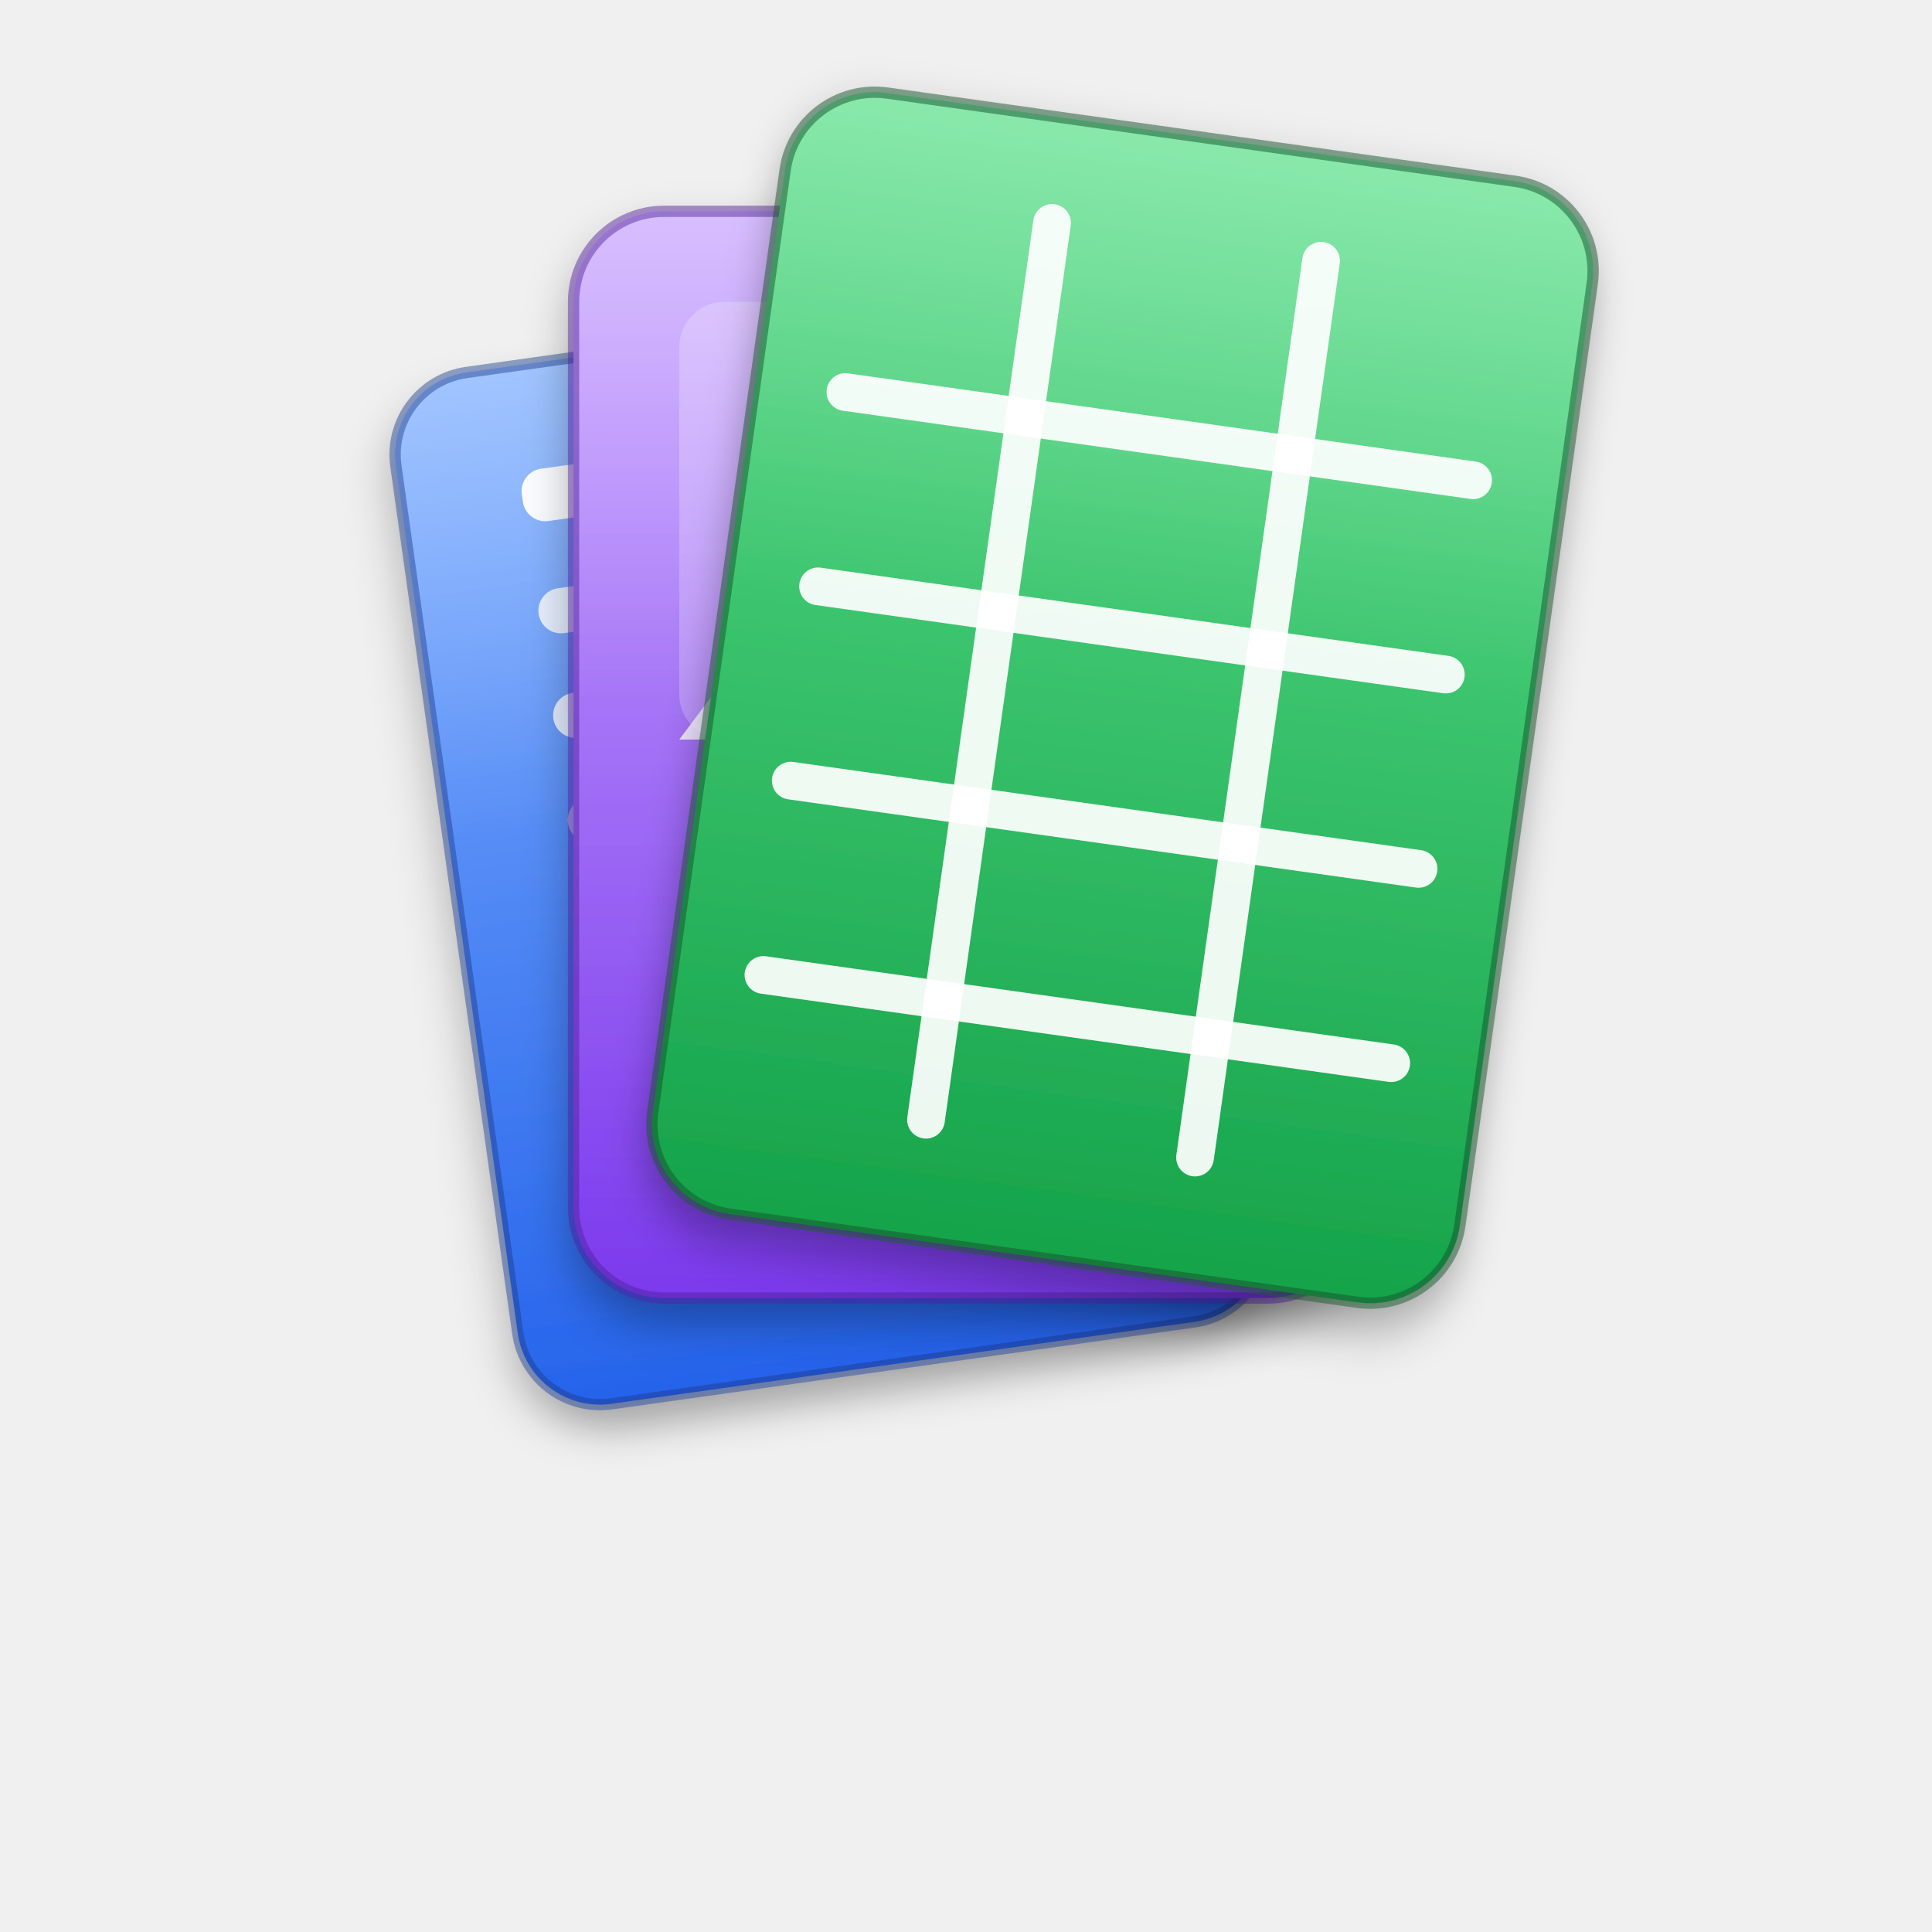
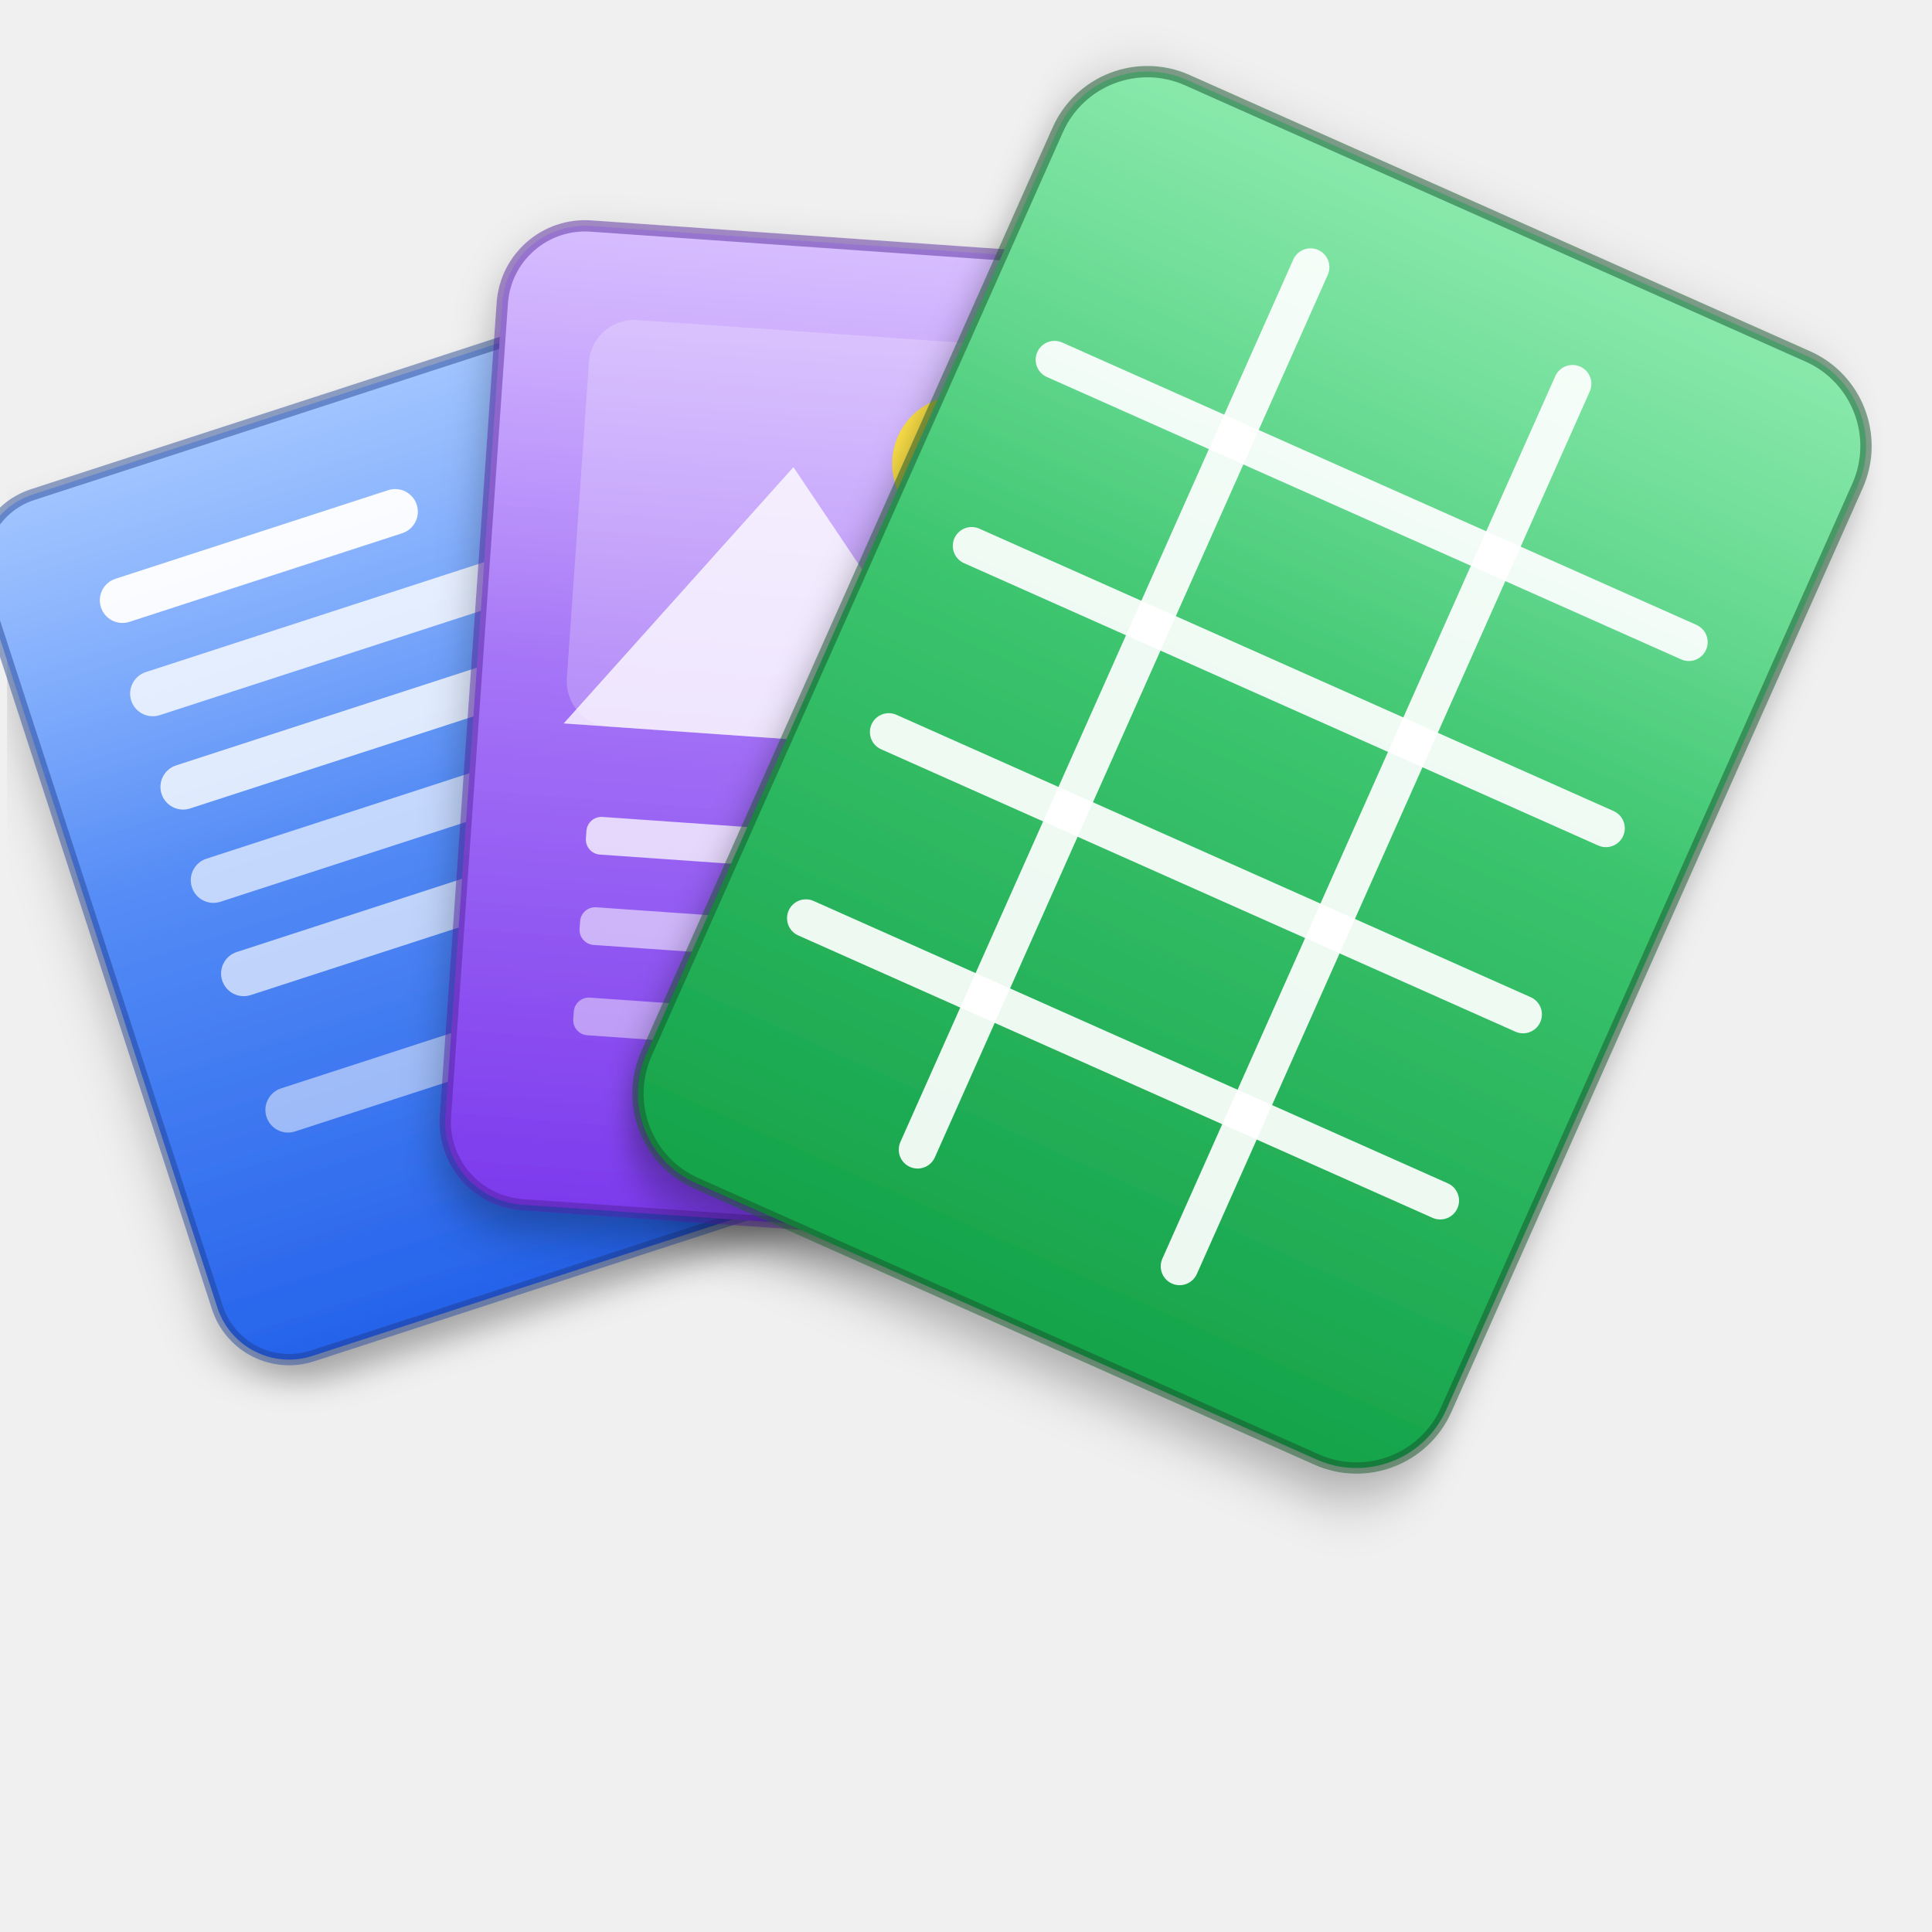
<svg xmlns="http://www.w3.org/2000/svg" viewBox="0 0 256 256">
  <defs>
    <linearGradient id="gGreen" x1="0" y1="0" x2="0" y2="1">
      <stop offset="0%" stop-color="#5CE08C" />
      <stop offset="100%" stop-color="#15A34A" />
    </linearGradient>
    <linearGradient id="gPurple" x1="0" y1="0" x2="0" y2="1">
      <stop offset="0%" stop-color="#C8A5FF" />
      <stop offset="100%" stop-color="#7C3AED" />
    </linearGradient>
    <linearGradient id="gBlue" x1="0" y1="0" x2="0" y2="1">
      <stop offset="0%" stop-color="#7DAEFF" />
      <stop offset="100%" stop-color="#2563EB" />
    </linearGradient>
    <linearGradient id="cardGloss" x1="0" y1="0" x2="0" y2="1">
      <stop offset="0%" stop-color="#ffffff" stop-opacity="0.28" />
      <stop offset="45%" stop-color="#ffffff" stop-opacity="0" />
    </linearGradient>
    <filter id="cardShadow" x="-30%" y="-20%" width="160%" height="140%">
      <feGaussianBlur in="SourceAlpha" stdDeviation="3" />
      <feOffset dx="0" dy="3" />
      <feComponentTransfer>
        <feFuncA type="linear" slope="0.32" />
      </feComponentTransfer>
      <feMerge>
        <feMergeNode />
        <feMergeNode in="SourceGraphic" />
      </feMerge>
    </filter>
  </defs>
-   <g transform="translate(128,240) rotate(-8)" filter="url(#cardShadow)">
-     <rect x="-50" y="-198" width="100" height="138" rx="11" fill="url(#gBlue)" />
-     <rect x="-50" y="-198" width="100" height="138" rx="11" fill="url(#cardGloss)" />
-     <rect x="-50" y="-198" width="100" height="138" rx="11" fill="none" stroke="#1e3a8a" stroke-opacity="0.45" stroke-width="1.5" />
+   <g transform="translate(100,250) rotate(-18)" filter="url(#cardShadow)">
+     <rect x="-44" y="-205" width="88" height="120" rx="10" fill="url(#gBlue)" />
+     <rect x="-44" y="-205" width="88" height="120" rx="10" fill="url(#cardGloss)" />
+     <rect x="-44" y="-205" width="88" height="120" rx="10" fill="none" stroke="#1e3a8a" stroke-opacity="0.45" stroke-width="1.5" />
    <g fill="#ffffff">
-       <rect x="-34" y="-184" width="52" height="7" rx="3" opacity="0.95" />
-       <rect x="-34" y="-168" width="68" height="6" rx="3" opacity="0.8" />
-       <rect x="-34" y="-154" width="58" height="6" rx="3" opacity="0.8" />
-       <rect x="-34" y="-140" width="68" height="6" rx="3" opacity="0.65" />
-       <rect x="-34" y="-126" width="44" height="6" rx="3" opacity="0.65" />
-       <rect x="-34" y="-104" width="68" height="6" rx="3" opacity="0.5" />
+       <rect x="-30" y="-191" width="44" height="6" rx="3" opacity="0.95" />
+       <rect x="-30" y="-178" width="58" height="6" rx="3" opacity="0.8" />
+       <rect x="-30" y="-165" width="50" height="6" rx="3" opacity="0.8" />
+       <rect x="-30" y="-152" width="58" height="6" rx="3" opacity="0.65" />
+       <rect x="-30" y="-139" width="38" height="6" rx="3" opacity="0.65" />
+       <rect x="-30" y="-120" width="58" height="6" rx="3" opacity="0.5" />
    </g>
  </g>
-   <g transform="translate(128,240) rotate(0)" filter="url(#cardShadow)">
-     <rect x="-52" y="-212" width="104" height="144" rx="12" fill="url(#gPurple)" />
-     <rect x="-52" y="-212" width="104" height="144" rx="12" fill="url(#cardGloss)" />
-     <rect x="-52" y="-212" width="104" height="144" rx="12" fill="none" stroke="#4c1d95" stroke-opacity="0.45" stroke-width="1.5" />
-     <rect x="-38" y="-200" width="76" height="58" rx="6" fill="#ffffff" opacity="0.22" />
-     <circle cx="16" cy="-182" r="10" fill="#FDE047" />
-     <polygon points="-38,-142 -8,-182 22,-142" fill="#ffffff" opacity="0.78" />
-     <polygon points="6,-142 26,-172 38,-142" fill="#ffffff" opacity="0.55" />
-     <rect x="-34" y="-128" width="48" height="5" rx="2" fill="#ffffff" opacity="0.75" />
-     <rect x="-34" y="-116" width="66" height="5" rx="2" fill="#ffffff" opacity="0.55" />
-     <rect x="-34" y="-104" width="40" height="5" rx="2" fill="#ffffff" opacity="0.45" />
+   <g transform="translate(100,250) rotate(4)" filter="url(#cardShadow)">
+     <rect x="-48" y="-218" width="96" height="130" rx="11" fill="url(#gPurple)" />
+     <rect x="-48" y="-218" width="96" height="130" rx="11" fill="url(#cardGloss)" />
+     <rect x="-48" y="-218" width="96" height="130" rx="11" fill="none" stroke="#4c1d95" stroke-opacity="0.45" stroke-width="1.5" />
+     <rect x="-36" y="-206" width="72" height="54" rx="6" fill="#ffffff" opacity="0.22" />
+     <circle cx="14" cy="-190" r="9" fill="#FDE047" />
+     <polygon points="-36,-152 -8,-188 20,-152" fill="#ffffff" opacity="0.78" />
+     <polygon points="4,-152 24,-180 36,-152" fill="#ffffff" opacity="0.55" />
+     <rect x="-32" y="-140" width="44" height="5" rx="2" fill="#ffffff" opacity="0.75" />
+     <rect x="-32" y="-128" width="60" height="5" rx="2" fill="#ffffff" opacity="0.55" />
+     <rect x="-32" y="-116" width="36" height="5" rx="2" fill="#ffffff" opacity="0.45" />
  </g>
-   <g transform="translate(128,240) rotate(8)" filter="url(#cardShadow)">
-     <rect x="-54" y="-224" width="108" height="150" rx="12" fill="url(#gGreen)" />
-     <rect x="-54" y="-224" width="108" height="150" rx="12" fill="url(#cardGloss)" />
-     <rect x="-54" y="-224" width="108" height="150" rx="12" fill="none" stroke="#14532d" stroke-opacity="0.5" stroke-width="1.5" />
+   <g transform="translate(100,250) rotate(24)" filter="url(#cardShadow)">
+     <rect x="-58" y="-242" width="116" height="160" rx="13" fill="url(#gGreen)" />
+     <rect x="-58" y="-242" width="116" height="160" rx="13" fill="url(#cardGloss)" />
+     <rect x="-58" y="-242" width="116" height="160" rx="13" fill="none" stroke="#14532d" stroke-opacity="0.5" stroke-width="1.5" />
    <g stroke="#ffffff" stroke-linecap="round">
-       <line x1="-18" y1="-210" x2="-18" y2="-90" stroke-width="5" opacity="0.92" />
-       <line x1="18" y1="-210" x2="18" y2="-90" stroke-width="5" opacity="0.92" />
-       <line x1="-42" y1="-184" x2="42" y2="-184" stroke-width="5" opacity="0.92" />
-       <line x1="-42" y1="-158" x2="42" y2="-158" stroke-width="5" opacity="0.92" />
-       <line x1="-42" y1="-132" x2="42" y2="-132" stroke-width="5" opacity="0.92" />
-       <line x1="-42" y1="-106" x2="42" y2="-106" stroke-width="5" opacity="0.92" />
+       <line x1="-20" y1="-226" x2="-20" y2="-98" stroke-width="5" opacity="0.92" />
+       <line x1="18" y1="-226" x2="18" y2="-98" stroke-width="5" opacity="0.92" />
+       <line x1="-46" y1="-201" x2="46" y2="-201" stroke-width="5" opacity="0.92" />
+       <line x1="-46" y1="-174" x2="46" y2="-174" stroke-width="5" opacity="0.92" />
+       <line x1="-46" y1="-147" x2="46" y2="-147" stroke-width="5" opacity="0.92" />
+       <line x1="-46" y1="-120" x2="46" y2="-120" stroke-width="5" opacity="0.92" />
    </g>
  </g>
</svg>
